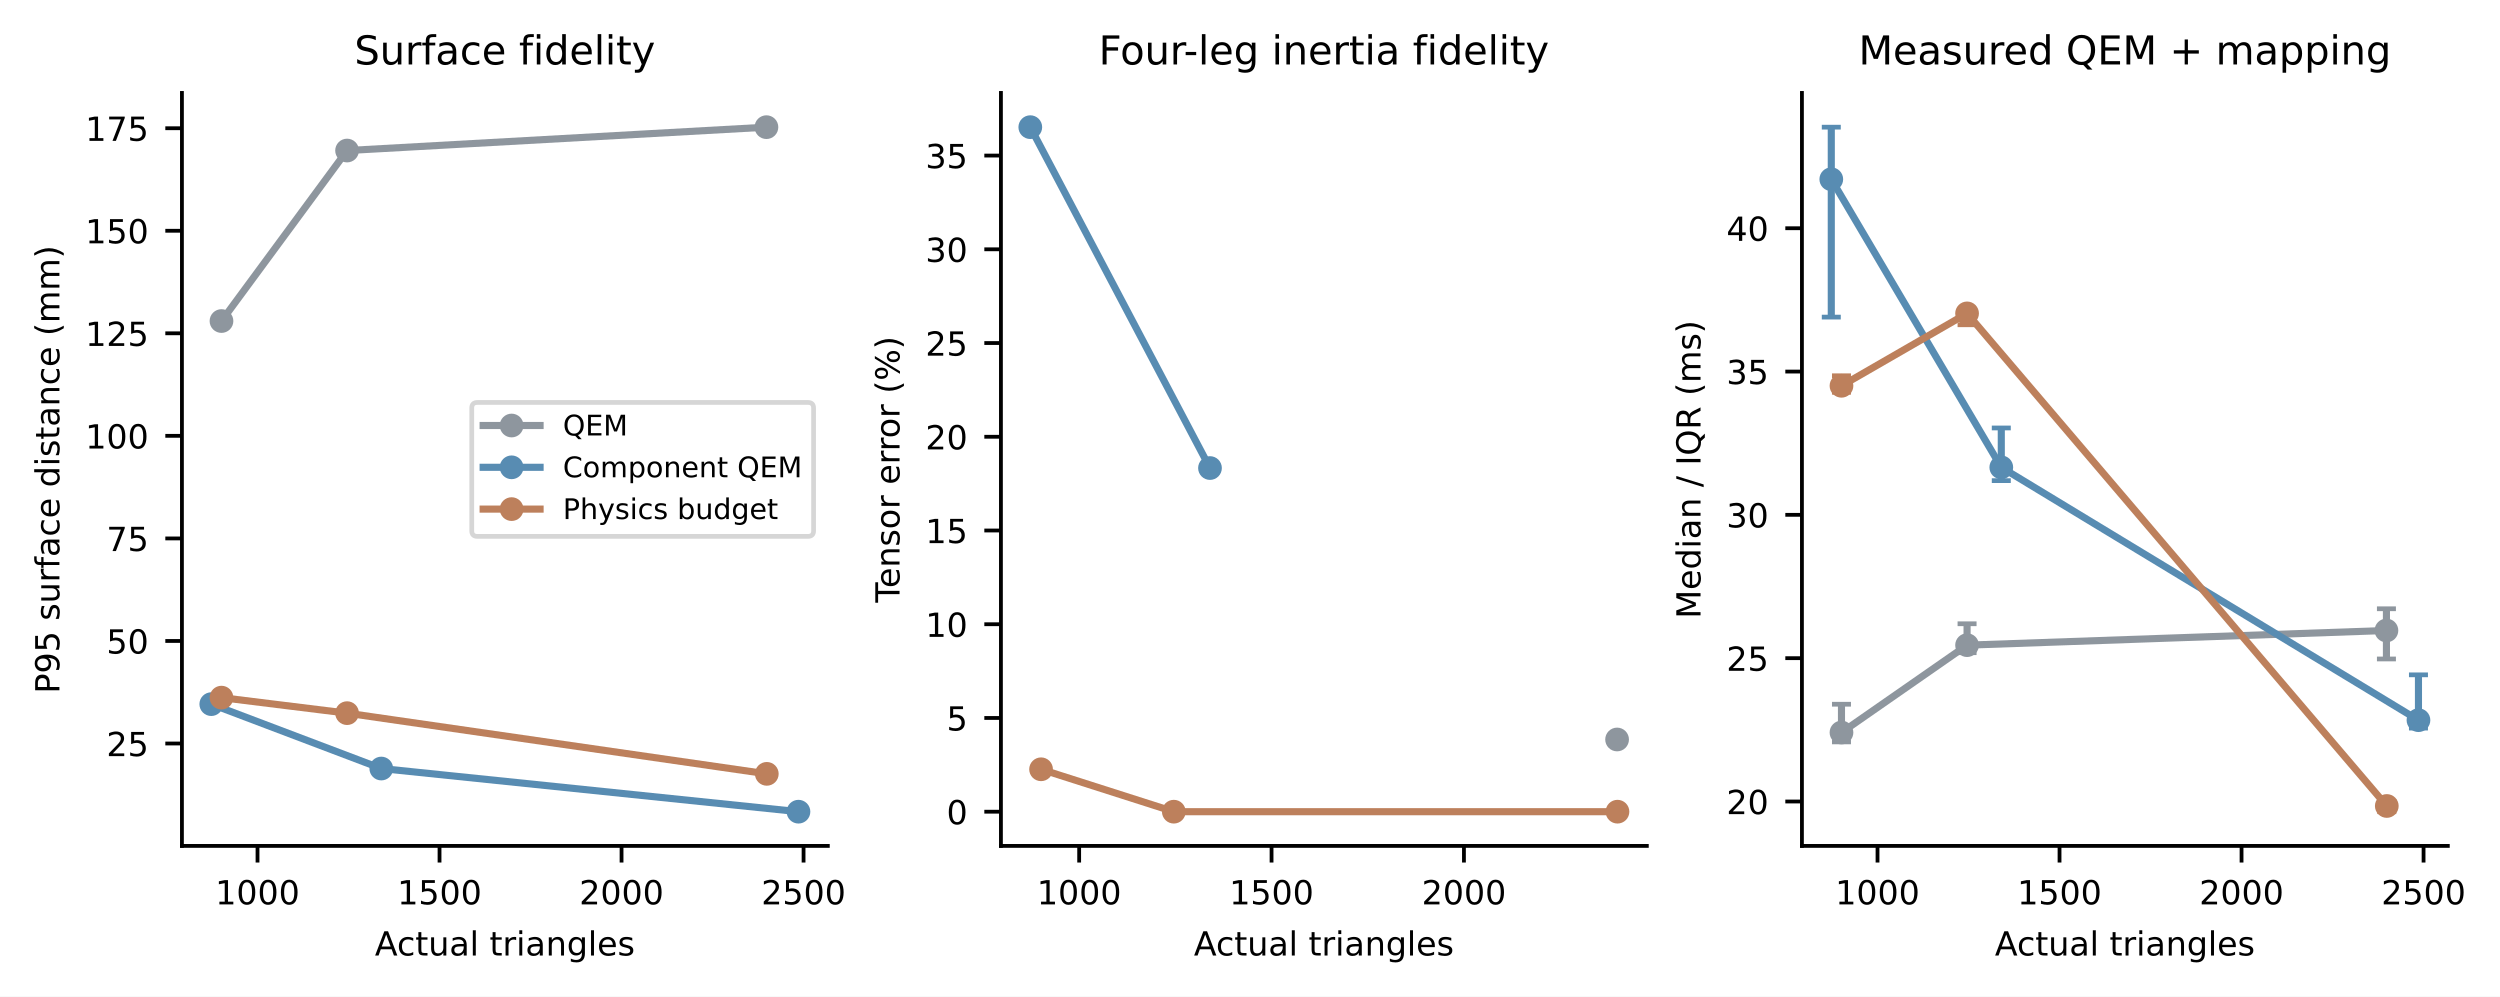
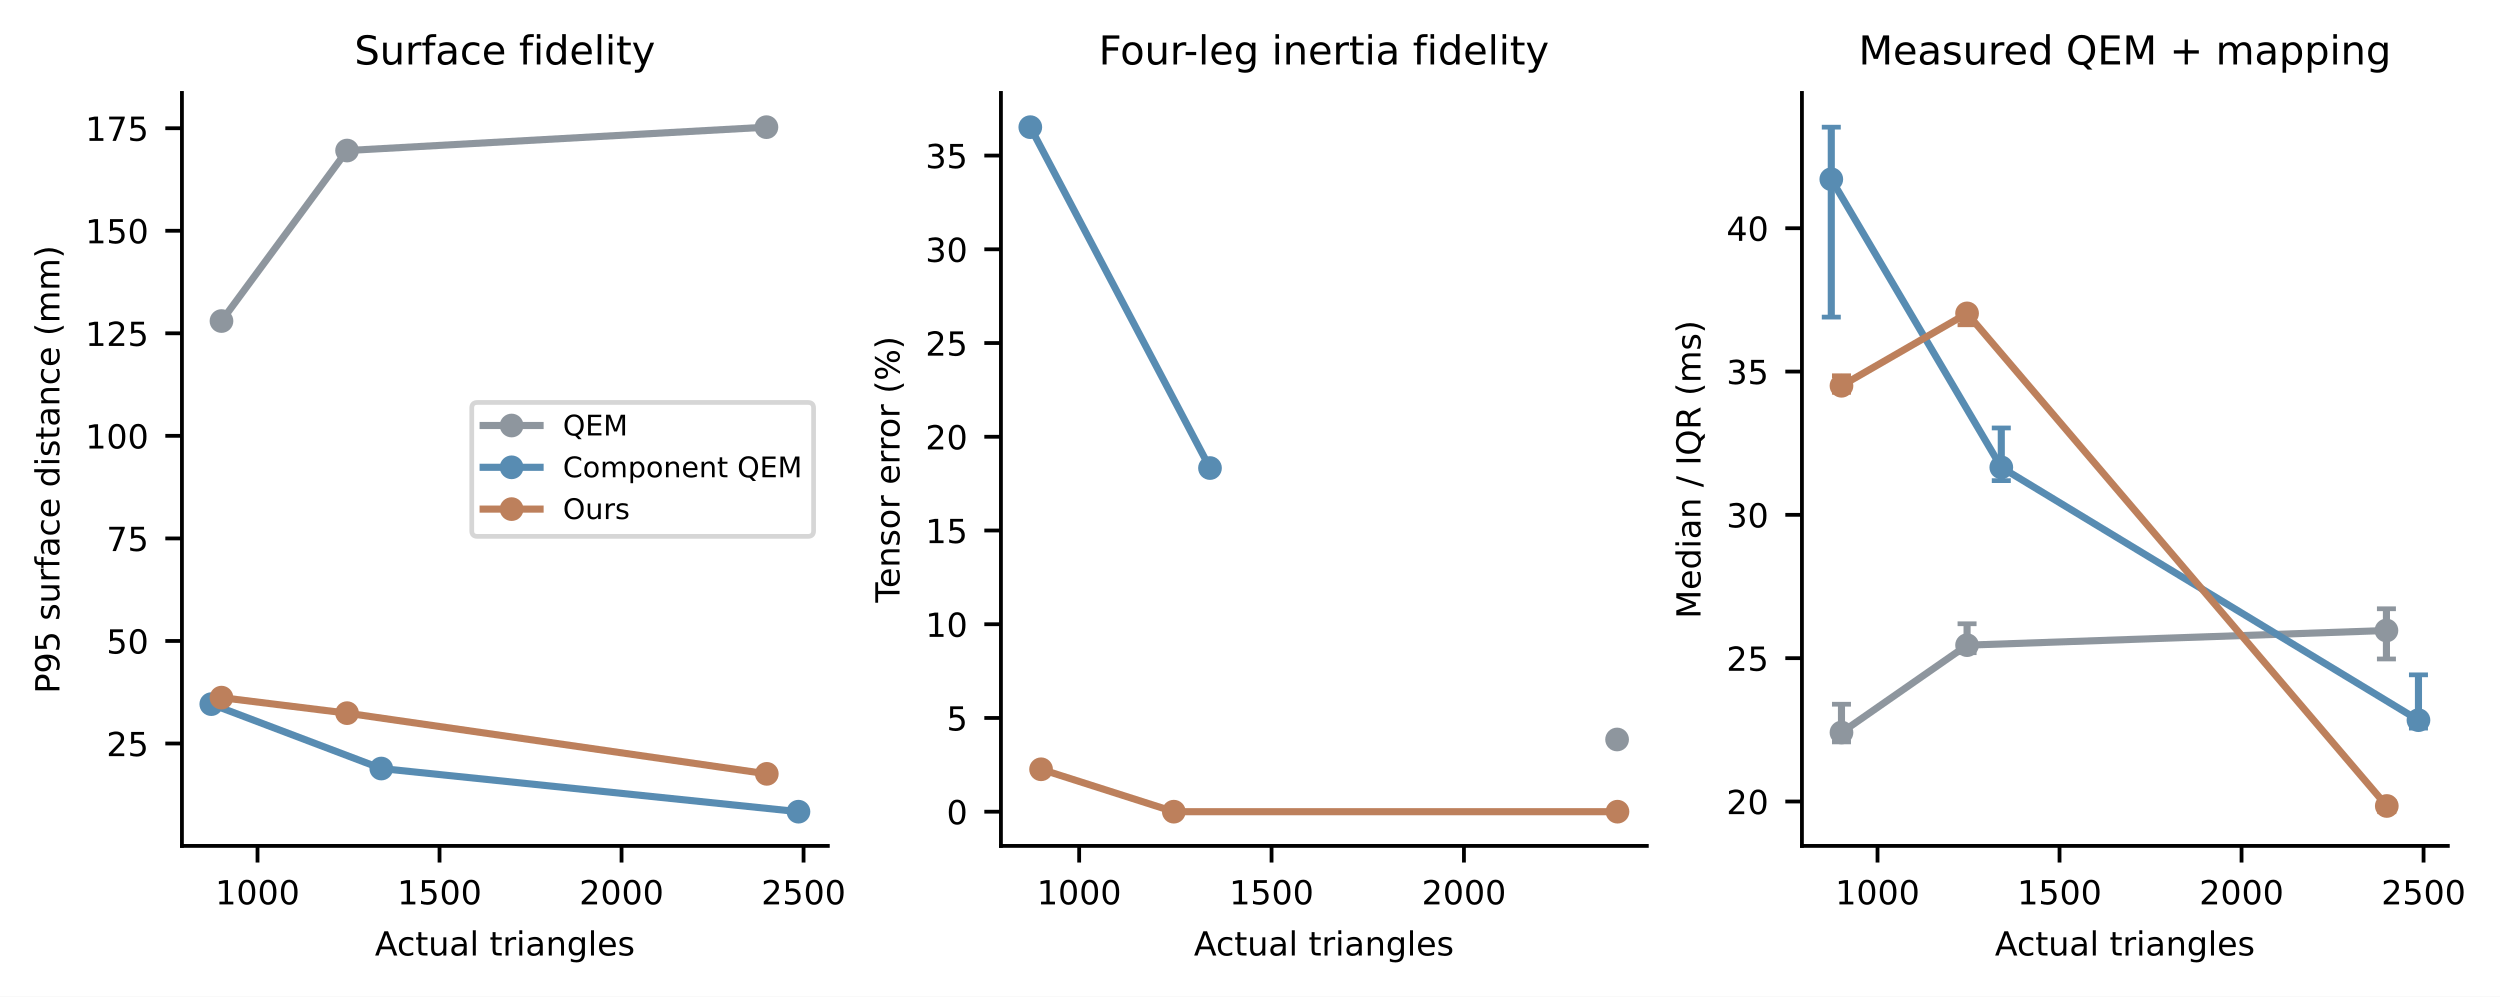
<svg xmlns="http://www.w3.org/2000/svg" xmlns:xlink="http://www.w3.org/1999/xlink" width="526.799pt" height="210pt" viewBox="0 0 526.799 210" version="1.1">
  <defs>
    <style type="text/css">*{stroke-linejoin: round; stroke-linecap: butt}</style>
  </defs>
  <g id="figure_1">
    <g id="patch_1">
      <path d="M 0 210  L 526.799 210  L 526.799 0  L 0 0  z " style="fill: #ffffff" />
    </g>
    <g id="axes_1">
      <g id="patch_2">
        <path d="M 38.336 178.25  L 174.439 178.25  L 174.439 19.583  L 38.336 19.583  z " style="fill: #ffffff" />
      </g>
      <g id="matplotlib.axis_1">
        <g id="xtick_1">
          <g id="line2d_1">
            <defs>
              <path id="mb633fa9e82" d="M 0 0  L 0 3.5  " style="stroke: #000000; stroke-width: 0.8" />
            </defs>
            <g>
              <use xlink:href="#mb633fa9e82" x="54.264" y="178.25" style="stroke: #000000; stroke-width: 0.8" />
            </g>
          </g>
          <g id="text_1">
            <text style="font-size: 7px; font-family: 'DejaVu Sans', 'Bitstream Vera Sans', 'Computer Modern Sans Serif', 'Lucida Grande', 'Verdana', 'Geneva', 'Lucid', 'Arial', 'Helvetica', 'Avant Garde', sans-serif; text-anchor: middle" x="54.264" y="190.569" transform="rotate(-0 54.26432 190.5691)">1000</text>
          </g>
        </g>
        <g id="xtick_2">
          <g id="line2d_2">
            <g>
              <use xlink:href="#mb633fa9e82" x="92.618" y="178.25" style="stroke: #000000; stroke-width: 0.8" />
            </g>
          </g>
          <g id="text_2">
            <text style="font-size: 7px; font-family: 'DejaVu Sans', 'Bitstream Vera Sans', 'Computer Modern Sans Serif', 'Lucida Grande', 'Verdana', 'Geneva', 'Lucid', 'Arial', 'Helvetica', 'Avant Garde', sans-serif; text-anchor: middle" x="92.618" y="190.569" transform="rotate(-0 92.61824 190.5691)">1500</text>
          </g>
        </g>
        <g id="xtick_3">
          <g id="line2d_3">
            <g>
              <use xlink:href="#mb633fa9e82" x="130.972" y="178.25" style="stroke: #000000; stroke-width: 0.8" />
            </g>
          </g>
          <g id="text_3">
            <text style="font-size: 7px; font-family: 'DejaVu Sans', 'Bitstream Vera Sans', 'Computer Modern Sans Serif', 'Lucida Grande', 'Verdana', 'Geneva', 'Lucid', 'Arial', 'Helvetica', 'Avant Garde', sans-serif; text-anchor: middle" x="130.972" y="190.569" transform="rotate(-0 130.9722 190.5691)">2000</text>
          </g>
        </g>
        <g id="xtick_4">
          <g id="line2d_4">
            <g>
              <use xlink:href="#mb633fa9e82" x="169.326" y="178.25" style="stroke: #000000; stroke-width: 0.8" />
            </g>
          </g>
          <g id="text_4">
            <text style="font-size: 7px; font-family: 'DejaVu Sans', 'Bitstream Vera Sans', 'Computer Modern Sans Serif', 'Lucida Grande', 'Verdana', 'Geneva', 'Lucid', 'Arial', 'Helvetica', 'Avant Garde', sans-serif; text-anchor: middle" x="169.326" y="190.569" transform="rotate(-0 169.3261 190.5691)">2500</text>
          </g>
        </g>
        <g id="text_5">
          <text style="font-size: 7px; font-family: 'DejaVu Sans', 'Bitstream Vera Sans', 'Computer Modern Sans Serif', 'Lucida Grande', 'Verdana', 'Geneva', 'Lucid', 'Arial', 'Helvetica', 'Avant Garde', sans-serif; text-anchor: middle" x="106.387" y="201.344" transform="rotate(-0 106.3873 201.3437)">Actual triangles</text>
        </g>
      </g>
      <g id="matplotlib.axis_2">
        <g id="ytick_1">
          <g id="line2d_5">
            <defs>
              <path id="mdb26866150" d="M 0 0  L -3.5 0  " style="stroke: #000000; stroke-width: 0.8" />
            </defs>
            <g>
              <use xlink:href="#mdb26866150" x="38.336" y="156.673" style="stroke: #000000; stroke-width: 0.8" />
            </g>
          </g>
          <g id="text_6">
            <text style="font-size: 7px; font-family: 'DejaVu Sans', 'Bitstream Vera Sans', 'Computer Modern Sans Serif', 'Lucida Grande', 'Verdana', 'Geneva', 'Lucid', 'Arial', 'Helvetica', 'Avant Garde', sans-serif; text-anchor: end" x="31.336" y="159.333" transform="rotate(-0 31.33594 159.3327)">25</text>
          </g>
        </g>
        <g id="ytick_2">
          <g id="line2d_6">
            <g>
              <use xlink:href="#mdb26866150" x="38.336" y="135.064" style="stroke: #000000; stroke-width: 0.8" />
            </g>
          </g>
          <g id="text_7">
            <text style="font-size: 7px; font-family: 'DejaVu Sans', 'Bitstream Vera Sans', 'Computer Modern Sans Serif', 'Lucida Grande', 'Verdana', 'Geneva', 'Lucid', 'Arial', 'Helvetica', 'Avant Garde', sans-serif; text-anchor: end" x="31.336" y="137.723" transform="rotate(-0 31.33594 137.7232)">50</text>
          </g>
        </g>
        <g id="ytick_3">
          <g id="line2d_7">
            <g>
              <use xlink:href="#mdb26866150" x="38.336" y="113.454" style="stroke: #000000; stroke-width: 0.8" />
            </g>
          </g>
          <g id="text_8">
            <text style="font-size: 7px; font-family: 'DejaVu Sans', 'Bitstream Vera Sans', 'Computer Modern Sans Serif', 'Lucida Grande', 'Verdana', 'Geneva', 'Lucid', 'Arial', 'Helvetica', 'Avant Garde', sans-serif; text-anchor: end" x="31.336" y="116.114" transform="rotate(-0 31.33594 116.1137)">75</text>
          </g>
        </g>
        <g id="ytick_4">
          <g id="line2d_8">
            <g>
              <use xlink:href="#mdb26866150" x="38.336" y="91.845" style="stroke: #000000; stroke-width: 0.8" />
            </g>
          </g>
          <g id="text_9">
            <text style="font-size: 7px; font-family: 'DejaVu Sans', 'Bitstream Vera Sans', 'Computer Modern Sans Serif', 'Lucida Grande', 'Verdana', 'Geneva', 'Lucid', 'Arial', 'Helvetica', 'Avant Garde', sans-serif; text-anchor: end" x="31.336" y="94.504" transform="rotate(-0 31.33594 94.50425)">100</text>
          </g>
        </g>
        <g id="ytick_5">
          <g id="line2d_9">
            <g>
              <use xlink:href="#mdb26866150" x="38.336" y="70.235" style="stroke: #000000; stroke-width: 0.8" />
            </g>
          </g>
          <g id="text_10">
            <text style="font-size: 7px; font-family: 'DejaVu Sans', 'Bitstream Vera Sans', 'Computer Modern Sans Serif', 'Lucida Grande', 'Verdana', 'Geneva', 'Lucid', 'Arial', 'Helvetica', 'Avant Garde', sans-serif; text-anchor: end" x="31.336" y="72.895" transform="rotate(-0 31.33594 72.89478)">125</text>
          </g>
        </g>
        <g id="ytick_6">
          <g id="line2d_10">
            <g>
              <use xlink:href="#mdb26866150" x="38.336" y="48.626" style="stroke: #000000; stroke-width: 0.8" />
            </g>
          </g>
          <g id="text_11">
            <text style="font-size: 7px; font-family: 'DejaVu Sans', 'Bitstream Vera Sans', 'Computer Modern Sans Serif', 'Lucida Grande', 'Verdana', 'Geneva', 'Lucid', 'Arial', 'Helvetica', 'Avant Garde', sans-serif; text-anchor: end" x="31.336" y="51.285" transform="rotate(-0 31.33594 51.28531)">150</text>
          </g>
        </g>
        <g id="ytick_7">
          <g id="line2d_11">
            <g>
              <use xlink:href="#mdb26866150" x="38.336" y="27.016" style="stroke: #000000; stroke-width: 0.8" />
            </g>
          </g>
          <g id="text_12">
            <text style="font-size: 7px; font-family: 'DejaVu Sans', 'Bitstream Vera Sans', 'Computer Modern Sans Serif', 'Lucida Grande', 'Verdana', 'Geneva', 'Lucid', 'Arial', 'Helvetica', 'Avant Garde', sans-serif; text-anchor: end" x="31.336" y="29.676" transform="rotate(-0 31.33594 29.67584)">175</text>
          </g>
        </g>
        <g id="text_13">
          <text style="font-size: 7px; font-family: 'DejaVu Sans', 'Bitstream Vera Sans', 'Computer Modern Sans Serif', 'Lucida Grande', 'Verdana', 'Geneva', 'Lucid', 'Arial', 'Helvetica', 'Avant Garde', sans-serif; text-anchor: middle" x="12.519" y="98.916" transform="rotate(-90 12.51891 98.91642)">P95 surface distance (mm)</text>
        </g>
      </g>
      <g id="line2d_12">
        <path d="M 46.67 67.648  L 73.134 31.722  L 161.502 26.795  " clip-path="url(#p9b9a633c00)" style="fill: none; stroke: #8e969e; stroke-width: 1.5; stroke-linecap: square" />
        <defs>
          <path id="m0e83e2c6f5" d="M 0 2  C 0.53 2 1.039 1.789 1.414 1.414  C 1.789 1.039 2 0.53 2 0  C 2 -0.53 1.789 -1.039 1.414 -1.414  C 1.039 -1.789 0.53 -2 0 -2  C -0.53 -2 -1.039 -1.789 -1.414 -1.414  C -1.789 -1.039 -2 -0.53 -2 0  C -2 0.53 -1.789 1.039 -1.414 1.414  C -1.039 1.789 -0.53 2 0 2  z " style="stroke: #8e969e" />
        </defs>
        <g clip-path="url(#p9b9a633c00)">
          <use xlink:href="#m0e83e2c6f5" x="46.67" y="67.648" style="fill: #8e969e; stroke: #8e969e" />
          <use xlink:href="#m0e83e2c6f5" x="73.134" y="31.722" style="fill: #8e969e; stroke: #8e969e" />
          <use xlink:href="#m0e83e2c6f5" x="161.502" y="26.795" style="fill: #8e969e; stroke: #8e969e" />
        </g>
      </g>
      <g id="line2d_13">
        <path d="M 44.522 148.375  L 80.345 161.946  L 168.252 171.038  " clip-path="url(#p9b9a633c00)" style="fill: none; stroke: #588cb2; stroke-width: 1.5; stroke-linecap: square" />
        <defs>
          <path id="mb0222513a9" d="M 0 2  C 0.53 2 1.039 1.789 1.414 1.414  C 1.789 1.039 2 0.53 2 0  C 2 -0.53 1.789 -1.039 1.414 -1.414  C 1.039 -1.789 0.53 -2 0 -2  C -0.53 -2 -1.039 -1.789 -1.414 -1.414  C -1.789 -1.039 -2 -0.53 -2 0  C -2 0.53 -1.789 1.039 -1.414 1.414  C -1.039 1.789 -0.53 2 0 2  z " style="stroke: #588cb2" />
        </defs>
        <g clip-path="url(#p9b9a633c00)">
          <use xlink:href="#mb0222513a9" x="44.522" y="148.375" style="fill: #588cb2; stroke: #588cb2" />
          <use xlink:href="#mb0222513a9" x="80.345" y="161.946" style="fill: #588cb2; stroke: #588cb2" />
          <use xlink:href="#mb0222513a9" x="168.252" y="171.038" style="fill: #588cb2; stroke: #588cb2" />
        </g>
      </g>
      <g id="line2d_14">
        <path d="M 46.67 147.004  L 73.134 150.275  L 161.579 163.066  " clip-path="url(#p9b9a633c00)" style="fill: none; stroke: #bd805c; stroke-width: 1.5; stroke-linecap: square" />
        <defs>
          <path id="m49fd1dbc63" d="M 0 2  C 0.53 2 1.039 1.789 1.414 1.414  C 1.789 1.039 2 0.53 2 0  C 2 -0.53 1.789 -1.039 1.414 -1.414  C 1.039 -1.789 0.53 -2 0 -2  C -0.53 -2 -1.039 -1.789 -1.414 -1.414  C -1.789 -1.039 -2 -0.53 -2 0  C -2 0.53 -1.789 1.039 -1.414 1.414  C -1.039 1.789 -0.53 2 0 2  z " style="stroke: #bd805c" />
        </defs>
        <g clip-path="url(#p9b9a633c00)">
          <use xlink:href="#m49fd1dbc63" x="46.67" y="147.004" style="fill: #bd805c; stroke: #bd805c" />
          <use xlink:href="#m49fd1dbc63" x="73.134" y="150.275" style="fill: #bd805c; stroke: #bd805c" />
          <use xlink:href="#m49fd1dbc63" x="161.579" y="163.066" style="fill: #bd805c; stroke: #bd805c" />
        </g>
      </g>
      <g id="patch_3">
        <path d="M 38.336 178.25  L 38.336 19.583  " style="fill: none; stroke: #000000; stroke-width: 0.8; stroke-linejoin: miter; stroke-linecap: square" />
      </g>
      <g id="patch_4">
        <path d="M 38.336 178.25  L 174.439 178.25  " style="fill: none; stroke: #000000; stroke-width: 0.8; stroke-linejoin: miter; stroke-linecap: square" />
      </g>
      <g id="text_14">
        <text style="font-size: 8.4px; font-family: 'DejaVu Sans', 'Bitstream Vera Sans', 'Computer Modern Sans Serif', 'Lucida Grande', 'Verdana', 'Geneva', 'Lucid', 'Arial', 'Helvetica', 'Avant Garde', sans-serif; text-anchor: middle" x="106.387" y="13.583" transform="rotate(-0 106.3873 13.58269)">Surface fidelity</text>
      </g>
      <g id="legend_1">
        <g id="patch_5">
          <path d="M 100.606 113.027  L 170.239 113.027  Q 171.439 113.027 171.439 111.827  L 171.439 86.006  Q 171.439 84.806 170.239 84.806  L 100.606 84.806  Q 99.406 84.806 99.406 86.006  L 99.406 111.827  Q 99.406 113.027 100.606 113.027  z " style="fill: #ffffff; opacity: 0.8; stroke: #cccccc; stroke-linejoin: miter" />
        </g>
        <g id="line2d_15">
          <path d="M 101.806 89.665  L 107.806 89.665  L 113.806 89.665  " style="fill: none; stroke: #8e969e; stroke-width: 1.5; stroke-linecap: square" />
          <g>
            <use xlink:href="#m0e83e2c6f5" x="107.806" y="89.665" style="fill: #8e969e; stroke: #8e969e" />
          </g>
        </g>
        <g id="text_15">
          <text style="font-size: 6px; font-family: 'DejaVu Sans', 'Bitstream Vera Sans', 'Computer Modern Sans Serif', 'Lucida Grande', 'Verdana', 'Geneva', 'Lucid', 'Arial', 'Helvetica', 'Avant Garde', sans-serif; text-anchor: start" x="118.606" y="91.765" transform="rotate(-0 118.6058 91.76517)">QEM</text>
        </g>
        <g id="line2d_16">
          <path d="M 101.806 98.472  L 107.806 98.472  L 113.806 98.472  " style="fill: none; stroke: #588cb2; stroke-width: 1.5; stroke-linecap: square" />
          <g>
            <use xlink:href="#mb0222513a9" x="107.806" y="98.472" style="fill: #588cb2; stroke: #588cb2" />
          </g>
        </g>
        <g id="text_16">
          <text style="font-size: 6px; font-family: 'DejaVu Sans', 'Bitstream Vera Sans', 'Computer Modern Sans Serif', 'Lucida Grande', 'Verdana', 'Geneva', 'Lucid', 'Arial', 'Helvetica', 'Avant Garde', sans-serif; text-anchor: start" x="118.606" y="100.572" transform="rotate(-0 118.6058 100.572)">Component QEM</text>
        </g>
        <g id="line2d_17">
          <path d="M 101.806 107.279  L 107.806 107.279  L 113.806 107.279  " style="fill: none; stroke: #bd805c; stroke-width: 1.5; stroke-linecap: square" />
          <g>
            <use xlink:href="#m49fd1dbc63" x="107.806" y="107.279" style="fill: #bd805c; stroke: #bd805c" />
          </g>
        </g>
        <g id="text_17">
-           <text style="font-size: 6px; font-family: 'DejaVu Sans', 'Bitstream Vera Sans', 'Computer Modern Sans Serif', 'Lucida Grande', 'Verdana', 'Geneva', 'Lucid', 'Arial', 'Helvetica', 'Avant Garde', sans-serif; text-anchor: start" x="118.606" y="109.379" transform="rotate(-0 118.6058 109.3789)">Physics budget</text>
+           <text style="font-size: 6px; font-family: 'DejaVu Sans', 'Bitstream Vera Sans', 'Computer Modern Sans Serif', 'Lucida Grande', 'Verdana', 'Geneva', 'Lucid', 'Arial', 'Helvetica', 'Avant Garde', sans-serif; text-anchor: start" x="118.606" y="109.379" transform="rotate(-0 118.6058 109.3789)">Ours</text>
        </g>
      </g>
    </g>
    <g id="axes_2">
      <g id="patch_6">
        <path d="M 210.916 178.25  L 347.019 178.25  L 347.019 19.583  L 210.916 19.583  z " style="fill: #ffffff" />
      </g>
      <g id="matplotlib.axis_3">
        <g id="xtick_5">
          <g id="line2d_18">
            <g>
              <use xlink:href="#mb633fa9e82" x="227.4" y="178.25" style="stroke: #000000; stroke-width: 0.8" />
            </g>
          </g>
          <g id="text_18">
            <text style="font-size: 7px; font-family: 'DejaVu Sans', 'Bitstream Vera Sans', 'Computer Modern Sans Serif', 'Lucida Grande', 'Verdana', 'Geneva', 'Lucid', 'Arial', 'Helvetica', 'Avant Garde', sans-serif; text-anchor: middle" x="227.4" y="190.569" transform="rotate(-0 227.4002 190.5691)">1000</text>
          </g>
        </g>
        <g id="xtick_6">
          <g id="line2d_19">
            <g>
              <use xlink:href="#mb633fa9e82" x="267.941" y="178.25" style="stroke: #000000; stroke-width: 0.8" />
            </g>
          </g>
          <g id="text_19">
            <text style="font-size: 7px; font-family: 'DejaVu Sans', 'Bitstream Vera Sans', 'Computer Modern Sans Serif', 'Lucida Grande', 'Verdana', 'Geneva', 'Lucid', 'Arial', 'Helvetica', 'Avant Garde', sans-serif; text-anchor: middle" x="267.941" y="190.569" transform="rotate(-0 267.9407 190.5691)">1500</text>
          </g>
        </g>
        <g id="xtick_7">
          <g id="line2d_20">
            <g>
              <use xlink:href="#mb633fa9e82" x="308.481" y="178.25" style="stroke: #000000; stroke-width: 0.8" />
            </g>
          </g>
          <g id="text_20">
            <text style="font-size: 7px; font-family: 'DejaVu Sans', 'Bitstream Vera Sans', 'Computer Modern Sans Serif', 'Lucida Grande', 'Verdana', 'Geneva', 'Lucid', 'Arial', 'Helvetica', 'Avant Garde', sans-serif; text-anchor: middle" x="308.481" y="190.569" transform="rotate(-0 308.4812 190.5691)">2000</text>
          </g>
        </g>
        <g id="text_21">
          <text style="font-size: 7px; font-family: 'DejaVu Sans', 'Bitstream Vera Sans', 'Computer Modern Sans Serif', 'Lucida Grande', 'Verdana', 'Geneva', 'Lucid', 'Arial', 'Helvetica', 'Avant Garde', sans-serif; text-anchor: middle" x="278.968" y="201.344" transform="rotate(-0 278.9677 201.3437)">Actual triangles</text>
        </g>
      </g>
      <g id="matplotlib.axis_4">
        <g id="ytick_8">
          <g id="line2d_21">
            <g>
              <use xlink:href="#mdb26866150" x="210.916" y="171.038" style="stroke: #000000; stroke-width: 0.8" />
            </g>
          </g>
          <g id="text_22">
            <text style="font-size: 7px; font-family: 'DejaVu Sans', 'Bitstream Vera Sans', 'Computer Modern Sans Serif', 'Lucida Grande', 'Verdana', 'Geneva', 'Lucid', 'Arial', 'Helvetica', 'Avant Garde', sans-serif; text-anchor: end" x="203.916" y="173.697" transform="rotate(-0 203.9164 173.6974)">0</text>
          </g>
        </g>
        <g id="ytick_9">
          <g id="line2d_22">
            <g>
              <use xlink:href="#mdb26866150" x="210.916" y="151.288" style="stroke: #000000; stroke-width: 0.8" />
            </g>
          </g>
          <g id="text_23">
            <text style="font-size: 7px; font-family: 'DejaVu Sans', 'Bitstream Vera Sans', 'Computer Modern Sans Serif', 'Lucida Grande', 'Verdana', 'Geneva', 'Lucid', 'Arial', 'Helvetica', 'Avant Garde', sans-serif; text-anchor: end" x="203.916" y="153.947" transform="rotate(-0 203.9164 153.947)">5</text>
          </g>
        </g>
        <g id="ytick_10">
          <g id="line2d_23">
            <g>
              <use xlink:href="#mdb26866150" x="210.916" y="131.537" style="stroke: #000000; stroke-width: 0.8" />
            </g>
          </g>
          <g id="text_24">
            <text style="font-size: 7px; font-family: 'DejaVu Sans', 'Bitstream Vera Sans', 'Computer Modern Sans Serif', 'Lucida Grande', 'Verdana', 'Geneva', 'Lucid', 'Arial', 'Helvetica', 'Avant Garde', sans-serif; text-anchor: end" x="203.916" y="134.196" transform="rotate(-0 203.9164 134.1965)">10</text>
          </g>
        </g>
        <g id="ytick_11">
          <g id="line2d_24">
            <g>
              <use xlink:href="#mdb26866150" x="210.916" y="111.787" style="stroke: #000000; stroke-width: 0.8" />
            </g>
          </g>
          <g id="text_25">
            <text style="font-size: 7px; font-family: 'DejaVu Sans', 'Bitstream Vera Sans', 'Computer Modern Sans Serif', 'Lucida Grande', 'Verdana', 'Geneva', 'Lucid', 'Arial', 'Helvetica', 'Avant Garde', sans-serif; text-anchor: end" x="203.916" y="114.446" transform="rotate(-0 203.9164 114.446)">15</text>
          </g>
        </g>
        <g id="ytick_12">
          <g id="line2d_25">
            <g>
              <use xlink:href="#mdb26866150" x="210.916" y="92.036" style="stroke: #000000; stroke-width: 0.8" />
            </g>
          </g>
          <g id="text_26">
            <text style="font-size: 7px; font-family: 'DejaVu Sans', 'Bitstream Vera Sans', 'Computer Modern Sans Serif', 'Lucida Grande', 'Verdana', 'Geneva', 'Lucid', 'Arial', 'Helvetica', 'Avant Garde', sans-serif; text-anchor: end" x="203.916" y="94.696" transform="rotate(-0 203.9164 94.69556)">20</text>
          </g>
        </g>
        <g id="ytick_13">
          <g id="line2d_26">
            <g>
              <use xlink:href="#mdb26866150" x="210.916" y="72.286" style="stroke: #000000; stroke-width: 0.8" />
            </g>
          </g>
          <g id="text_27">
            <text style="font-size: 7px; font-family: 'DejaVu Sans', 'Bitstream Vera Sans', 'Computer Modern Sans Serif', 'Lucida Grande', 'Verdana', 'Geneva', 'Lucid', 'Arial', 'Helvetica', 'Avant Garde', sans-serif; text-anchor: end" x="203.916" y="74.945" transform="rotate(-0 203.9164 74.94509)">25</text>
          </g>
        </g>
        <g id="ytick_14">
          <g id="line2d_27">
            <g>
              <use xlink:href="#mdb26866150" x="210.916" y="52.535" style="stroke: #000000; stroke-width: 0.8" />
            </g>
          </g>
          <g id="text_28">
            <text style="font-size: 7px; font-family: 'DejaVu Sans', 'Bitstream Vera Sans', 'Computer Modern Sans Serif', 'Lucida Grande', 'Verdana', 'Geneva', 'Lucid', 'Arial', 'Helvetica', 'Avant Garde', sans-serif; text-anchor: end" x="203.916" y="55.195" transform="rotate(-0 203.9164 55.19462)">30</text>
          </g>
        </g>
        <g id="ytick_15">
          <g id="line2d_28">
            <g>
              <use xlink:href="#mdb26866150" x="210.916" y="32.785" style="stroke: #000000; stroke-width: 0.8" />
            </g>
          </g>
          <g id="text_29">
            <text style="font-size: 7px; font-family: 'DejaVu Sans', 'Bitstream Vera Sans', 'Computer Modern Sans Serif', 'Lucida Grande', 'Verdana', 'Geneva', 'Lucid', 'Arial', 'Helvetica', 'Avant Garde', sans-serif; text-anchor: end" x="203.916" y="35.444" transform="rotate(-0 203.9164 35.44415)">35</text>
          </g>
        </g>
        <g id="text_30">
          <text style="font-size: 7px; font-family: 'DejaVu Sans', 'Bitstream Vera Sans', 'Computer Modern Sans Serif', 'Lucida Grande', 'Verdana', 'Geneva', 'Lucid', 'Arial', 'Helvetica', 'Avant Garde', sans-serif; text-anchor: middle" x="189.553" y="98.916" transform="rotate(-90 189.5531 98.91642)">Tensor error (%)</text>
        </g>
      </g>
      <g id="line2d_29">
        <path d="M 340.752 155.823  " clip-path="url(#pec44c40016)" style="fill: none; stroke: #8e969e; stroke-width: 1.5; stroke-linecap: square" />
        <g clip-path="url(#pec44c40016)">
          <use xlink:href="#m0e83e2c6f5" x="340.752" y="155.823" style="fill: #8e969e; stroke: #8e969e" />
        </g>
      </g>
      <g id="line2d_30">
        <path d="M 217.103 26.795  L 254.968 98.626  " clip-path="url(#pec44c40016)" style="fill: none; stroke: #588cb2; stroke-width: 1.5; stroke-linecap: square" />
        <g clip-path="url(#pec44c40016)">
          <use xlink:href="#mb0222513a9" x="217.103" y="26.795" style="fill: #588cb2; stroke: #588cb2" />
          <use xlink:href="#mb0222513a9" x="254.968" y="98.626" style="fill: #588cb2; stroke: #588cb2" />
        </g>
      </g>
      <g id="line2d_31">
        <path d="M 219.373 162.102  L 247.346 171.038  L 340.833 171.038  " clip-path="url(#pec44c40016)" style="fill: none; stroke: #bd805c; stroke-width: 1.5; stroke-linecap: square" />
        <g clip-path="url(#pec44c40016)">
          <use xlink:href="#m49fd1dbc63" x="219.373" y="162.102" style="fill: #bd805c; stroke: #bd805c" />
          <use xlink:href="#m49fd1dbc63" x="247.346" y="171.038" style="fill: #bd805c; stroke: #bd805c" />
          <use xlink:href="#m49fd1dbc63" x="340.833" y="171.038" style="fill: #bd805c; stroke: #bd805c" />
        </g>
      </g>
      <g id="patch_7">
        <path d="M 210.916 178.25  L 210.916 19.583  " style="fill: none; stroke: #000000; stroke-width: 0.8; stroke-linejoin: miter; stroke-linecap: square" />
      </g>
      <g id="patch_8">
        <path d="M 210.916 178.25  L 347.019 178.25  " style="fill: none; stroke: #000000; stroke-width: 0.8; stroke-linejoin: miter; stroke-linecap: square" />
      </g>
      <g id="text_31">
        <text style="font-size: 8.4px; font-family: 'DejaVu Sans', 'Bitstream Vera Sans', 'Computer Modern Sans Serif', 'Lucida Grande', 'Verdana', 'Geneva', 'Lucid', 'Arial', 'Helvetica', 'Avant Garde', sans-serif; text-anchor: middle" x="278.968" y="13.583" transform="rotate(-0 278.9677 13.58269)">Four-leg inertia fidelity</text>
      </g>
    </g>
    <g id="axes_3">
      <g id="patch_9">
        <path d="M 379.702 178.25  L 515.804 178.25  L 515.804 19.583  L 379.702 19.583  z " style="fill: #ffffff" />
      </g>
      <g id="matplotlib.axis_5">
        <g id="xtick_8">
          <g id="line2d_32">
            <g>
              <use xlink:href="#mb633fa9e82" x="395.63" y="178.25" style="stroke: #000000; stroke-width: 0.8" />
            </g>
          </g>
          <g id="text_32">
            <text style="font-size: 7px; font-family: 'DejaVu Sans', 'Bitstream Vera Sans', 'Computer Modern Sans Serif', 'Lucida Grande', 'Verdana', 'Geneva', 'Lucid', 'Arial', 'Helvetica', 'Avant Garde', sans-serif; text-anchor: middle" x="395.63" y="190.569" transform="rotate(-0 395.6301 190.5691)">1000</text>
          </g>
        </g>
        <g id="xtick_9">
          <g id="line2d_33">
            <g>
              <use xlink:href="#mb633fa9e82" x="433.984" y="178.25" style="stroke: #000000; stroke-width: 0.8" />
            </g>
          </g>
          <g id="text_33">
            <text style="font-size: 7px; font-family: 'DejaVu Sans', 'Bitstream Vera Sans', 'Computer Modern Sans Serif', 'Lucida Grande', 'Verdana', 'Geneva', 'Lucid', 'Arial', 'Helvetica', 'Avant Garde', sans-serif; text-anchor: middle" x="433.984" y="190.569" transform="rotate(-0 433.9841 190.5691)">1500</text>
          </g>
        </g>
        <g id="xtick_10">
          <g id="line2d_34">
            <g>
              <use xlink:href="#mb633fa9e82" x="472.338" y="178.25" style="stroke: #000000; stroke-width: 0.8" />
            </g>
          </g>
          <g id="text_34">
            <text style="font-size: 7px; font-family: 'DejaVu Sans', 'Bitstream Vera Sans', 'Computer Modern Sans Serif', 'Lucida Grande', 'Verdana', 'Geneva', 'Lucid', 'Arial', 'Helvetica', 'Avant Garde', sans-serif; text-anchor: middle" x="472.338" y="190.569" transform="rotate(-0 472.338 190.5691)">2000</text>
          </g>
        </g>
        <g id="xtick_11">
          <g id="line2d_35">
            <g>
              <use xlink:href="#mb633fa9e82" x="510.692" y="178.25" style="stroke: #000000; stroke-width: 0.8" />
            </g>
          </g>
          <g id="text_35">
            <text style="font-size: 7px; font-family: 'DejaVu Sans', 'Bitstream Vera Sans', 'Computer Modern Sans Serif', 'Lucida Grande', 'Verdana', 'Geneva', 'Lucid', 'Arial', 'Helvetica', 'Avant Garde', sans-serif; text-anchor: middle" x="510.692" y="190.569" transform="rotate(-0 510.6919 190.5691)">2500</text>
          </g>
        </g>
        <g id="text_36">
          <text style="font-size: 7px; font-family: 'DejaVu Sans', 'Bitstream Vera Sans', 'Computer Modern Sans Serif', 'Lucida Grande', 'Verdana', 'Geneva', 'Lucid', 'Arial', 'Helvetica', 'Avant Garde', sans-serif; text-anchor: middle" x="447.753" y="201.344" transform="rotate(-0 447.7531 201.3437)">Actual triangles</text>
        </g>
      </g>
      <g id="matplotlib.axis_6">
        <g id="ytick_16">
          <g id="line2d_36">
            <g>
              <use xlink:href="#mdb26866150" x="379.702" y="168.891" style="stroke: #000000; stroke-width: 0.8" />
            </g>
          </g>
          <g id="text_37">
            <text style="font-size: 7px; font-family: 'DejaVu Sans', 'Bitstream Vera Sans', 'Computer Modern Sans Serif', 'Lucida Grande', 'Verdana', 'Geneva', 'Lucid', 'Arial', 'Helvetica', 'Avant Garde', sans-serif; text-anchor: end" x="372.702" y="171.551" transform="rotate(-0 372.7018 171.5509)">20</text>
          </g>
        </g>
        <g id="ytick_17">
          <g id="line2d_37">
            <g>
              <use xlink:href="#mdb26866150" x="379.702" y="138.691" style="stroke: #000000; stroke-width: 0.8" />
            </g>
          </g>
          <g id="text_38">
            <text style="font-size: 7px; font-family: 'DejaVu Sans', 'Bitstream Vera Sans', 'Computer Modern Sans Serif', 'Lucida Grande', 'Verdana', 'Geneva', 'Lucid', 'Arial', 'Helvetica', 'Avant Garde', sans-serif; text-anchor: end" x="372.702" y="141.35" transform="rotate(-0 372.7018 141.3503)">25</text>
          </g>
        </g>
        <g id="ytick_18">
          <g id="line2d_38">
            <g>
              <use xlink:href="#mdb26866150" x="379.702" y="108.49" style="stroke: #000000; stroke-width: 0.8" />
            </g>
          </g>
          <g id="text_39">
            <text style="font-size: 7px; font-family: 'DejaVu Sans', 'Bitstream Vera Sans', 'Computer Modern Sans Serif', 'Lucida Grande', 'Verdana', 'Geneva', 'Lucid', 'Arial', 'Helvetica', 'Avant Garde', sans-serif; text-anchor: end" x="372.702" y="111.15" transform="rotate(-0 372.7018 111.1498)">30</text>
          </g>
        </g>
        <g id="ytick_19">
          <g id="line2d_39">
            <g>
              <use xlink:href="#mdb26866150" x="379.702" y="78.29" style="stroke: #000000; stroke-width: 0.8" />
            </g>
          </g>
          <g id="text_40">
            <text style="font-size: 7px; font-family: 'DejaVu Sans', 'Bitstream Vera Sans', 'Computer Modern Sans Serif', 'Lucida Grande', 'Verdana', 'Geneva', 'Lucid', 'Arial', 'Helvetica', 'Avant Garde', sans-serif; text-anchor: end" x="372.702" y="80.949" transform="rotate(-0 372.7018 80.94918)">35</text>
          </g>
        </g>
        <g id="ytick_20">
          <g id="line2d_40">
            <g>
              <use xlink:href="#mdb26866150" x="379.702" y="48.089" style="stroke: #000000; stroke-width: 0.8" />
            </g>
          </g>
          <g id="text_41">
            <text style="font-size: 7px; font-family: 'DejaVu Sans', 'Bitstream Vera Sans', 'Computer Modern Sans Serif', 'Lucida Grande', 'Verdana', 'Geneva', 'Lucid', 'Arial', 'Helvetica', 'Avant Garde', sans-serif; text-anchor: end" x="372.702" y="50.749" transform="rotate(-0 372.7018 50.7486)">40</text>
          </g>
        </g>
        <g id="text_42">
          <text style="font-size: 7px; font-family: 'DejaVu Sans', 'Bitstream Vera Sans', 'Computer Modern Sans Serif', 'Lucida Grande', 'Verdana', 'Geneva', 'Lucid', 'Arial', 'Helvetica', 'Avant Garde', sans-serif; text-anchor: middle" x="358.338" y="98.916" transform="rotate(-90 358.3385 98.91642)">Median / IQR (ms)</text>
        </g>
      </g>
      <g id="LineCollection_1">
        <path d="M 388.036 156.338  L 388.036 148.394  " clip-path="url(#pb4827fb610)" style="fill: none; stroke: #8e969e; stroke-width: 1.5" />
        <path d="M 414.5 137.535  L 414.5 131.438  " clip-path="url(#pb4827fb610)" style="fill: none; stroke: #8e969e; stroke-width: 1.5" />
        <path d="M 502.868 138.852  L 502.868 128.277  " clip-path="url(#pb4827fb610)" style="fill: none; stroke: #8e969e; stroke-width: 1.5" />
      </g>
      <g id="line2d_41">
        <defs>
          <path id="m4a25e783c4" d="M 2 0  L -2 -0  " style="stroke: #8e969e" />
        </defs>
        <g clip-path="url(#pb4827fb610)">
          <use xlink:href="#m4a25e783c4" x="388.036" y="156.338" style="fill: #8e969e; stroke: #8e969e" />
          <use xlink:href="#m4a25e783c4" x="414.5" y="137.535" style="fill: #8e969e; stroke: #8e969e" />
          <use xlink:href="#m4a25e783c4" x="502.868" y="138.852" style="fill: #8e969e; stroke: #8e969e" />
        </g>
      </g>
      <g id="line2d_42">
        <g clip-path="url(#pb4827fb610)">
          <use xlink:href="#m4a25e783c4" x="388.036" y="148.394" style="fill: #8e969e; stroke: #8e969e" />
          <use xlink:href="#m4a25e783c4" x="414.5" y="131.438" style="fill: #8e969e; stroke: #8e969e" />
          <use xlink:href="#m4a25e783c4" x="502.868" y="128.277" style="fill: #8e969e; stroke: #8e969e" />
        </g>
      </g>
      <g id="LineCollection_2">
        <path d="M 385.888 66.822  L 385.888 26.795  " clip-path="url(#pb4827fb610)" style="fill: none; stroke: #588cb2; stroke-width: 1.5" />
        <path d="M 421.711 101.276  L 421.711 90.178  " clip-path="url(#pb4827fb610)" style="fill: none; stroke: #588cb2; stroke-width: 1.5" />
        <path d="M 509.618 153.425  L 509.618 142.201  " clip-path="url(#pb4827fb610)" style="fill: none; stroke: #588cb2; stroke-width: 1.5" />
      </g>
      <g id="line2d_43">
        <defs>
          <path id="m4400fe6f56" d="M 2 0  L -2 -0  " style="stroke: #588cb2" />
        </defs>
        <g clip-path="url(#pb4827fb610)">
          <use xlink:href="#m4400fe6f56" x="385.888" y="66.822" style="fill: #588cb2; stroke: #588cb2" />
          <use xlink:href="#m4400fe6f56" x="421.711" y="101.276" style="fill: #588cb2; stroke: #588cb2" />
          <use xlink:href="#m4400fe6f56" x="509.618" y="153.425" style="fill: #588cb2; stroke: #588cb2" />
        </g>
      </g>
      <g id="line2d_44">
        <g clip-path="url(#pb4827fb610)">
          <use xlink:href="#m4400fe6f56" x="385.888" y="26.795" style="fill: #588cb2; stroke: #588cb2" />
          <use xlink:href="#m4400fe6f56" x="421.711" y="90.178" style="fill: #588cb2; stroke: #588cb2" />
          <use xlink:href="#m4400fe6f56" x="509.618" y="142.201" style="fill: #588cb2; stroke: #588cb2" />
        </g>
      </g>
      <g id="LineCollection_3">
        <path d="M 388.036 82.668  L 388.036 79.183  " clip-path="url(#pb4827fb610)" style="fill: none; stroke: #bd805c; stroke-width: 1.5" />
        <path d="M 414.5 68.438  L 414.5 65.197  " clip-path="url(#pb4827fb610)" style="fill: none; stroke: #bd805c; stroke-width: 1.5" />
        <path d="M 502.944 171.038  L 502.944 168.848  " clip-path="url(#pb4827fb610)" style="fill: none; stroke: #bd805c; stroke-width: 1.5" />
      </g>
      <g id="line2d_45">
        <defs>
          <path id="mdb0ca4b8f8" d="M 2 0  L -2 -0  " style="stroke: #bd805c" />
        </defs>
        <g clip-path="url(#pb4827fb610)">
          <use xlink:href="#mdb0ca4b8f8" x="388.036" y="82.668" style="fill: #bd805c; stroke: #bd805c" />
          <use xlink:href="#mdb0ca4b8f8" x="414.5" y="68.438" style="fill: #bd805c; stroke: #bd805c" />
          <use xlink:href="#mdb0ca4b8f8" x="502.944" y="171.038" style="fill: #bd805c; stroke: #bd805c" />
        </g>
      </g>
      <g id="line2d_46">
        <g clip-path="url(#pb4827fb610)">
          <use xlink:href="#mdb0ca4b8f8" x="388.036" y="79.183" style="fill: #bd805c; stroke: #bd805c" />
          <use xlink:href="#mdb0ca4b8f8" x="414.5" y="65.197" style="fill: #bd805c; stroke: #bd805c" />
          <use xlink:href="#mdb0ca4b8f8" x="502.944" y="168.848" style="fill: #bd805c; stroke: #bd805c" />
        </g>
      </g>
      <g id="line2d_47">
        <path d="M 388.036 154.353  L 414.5 135.948  L 502.868 132.856  " clip-path="url(#pb4827fb610)" style="fill: none; stroke: #8e969e; stroke-width: 1.5; stroke-linecap: square" />
        <g clip-path="url(#pb4827fb610)">
          <use xlink:href="#m0e83e2c6f5" x="388.036" y="154.353" style="fill: #8e969e; stroke: #8e969e" />
          <use xlink:href="#m0e83e2c6f5" x="414.5" y="135.948" style="fill: #8e969e; stroke: #8e969e" />
          <use xlink:href="#m0e83e2c6f5" x="502.868" y="132.856" style="fill: #8e969e; stroke: #8e969e" />
        </g>
      </g>
      <g id="line2d_48">
        <path d="M 385.888 37.767  L 421.711 98.478  L 509.618 151.756  " clip-path="url(#pb4827fb610)" style="fill: none; stroke: #588cb2; stroke-width: 1.5; stroke-linecap: square" />
        <g clip-path="url(#pb4827fb610)">
          <use xlink:href="#mb0222513a9" x="385.888" y="37.767" style="fill: #588cb2; stroke: #588cb2" />
          <use xlink:href="#mb0222513a9" x="421.711" y="98.478" style="fill: #588cb2; stroke: #588cb2" />
          <use xlink:href="#mb0222513a9" x="509.618" y="151.756" style="fill: #588cb2; stroke: #588cb2" />
        </g>
      </g>
      <g id="line2d_49">
        <path d="M 388.036 81.293  L 414.5 66.037  L 502.944 169.836  " clip-path="url(#pb4827fb610)" style="fill: none; stroke: #bd805c; stroke-width: 1.5; stroke-linecap: square" />
        <g clip-path="url(#pb4827fb610)">
          <use xlink:href="#m49fd1dbc63" x="388.036" y="81.293" style="fill: #bd805c; stroke: #bd805c" />
          <use xlink:href="#m49fd1dbc63" x="414.5" y="66.037" style="fill: #bd805c; stroke: #bd805c" />
          <use xlink:href="#m49fd1dbc63" x="502.944" y="169.836" style="fill: #bd805c; stroke: #bd805c" />
        </g>
      </g>
      <g id="patch_10">
        <path d="M 379.702 178.25  L 379.702 19.583  " style="fill: none; stroke: #000000; stroke-width: 0.8; stroke-linejoin: miter; stroke-linecap: square" />
      </g>
      <g id="patch_11">
        <path d="M 379.702 178.25  L 515.804 178.25  " style="fill: none; stroke: #000000; stroke-width: 0.8; stroke-linejoin: miter; stroke-linecap: square" />
      </g>
      <g id="text_43">
        <text style="font-size: 8.4px; font-family: 'DejaVu Sans', 'Bitstream Vera Sans', 'Computer Modern Sans Serif', 'Lucida Grande', 'Verdana', 'Geneva', 'Lucid', 'Arial', 'Helvetica', 'Avant Garde', sans-serif; text-anchor: middle" x="447.753" y="13.583" transform="rotate(-0 447.7531 13.58269)">Measured QEM + mapping</text>
      </g>
    </g>
  </g>
  <defs>
    <clipPath id="p9b9a633c00">
      <rect x="38.336" y="19.583" width="136.103" height="158.667" />
    </clipPath>
    <clipPath id="pec44c40016">
      <rect x="210.916" y="19.583" width="136.103" height="158.667" />
    </clipPath>
    <clipPath id="pb4827fb610">
      <rect x="379.702" y="19.583" width="136.103" height="158.667" />
    </clipPath>
  </defs>
</svg>
